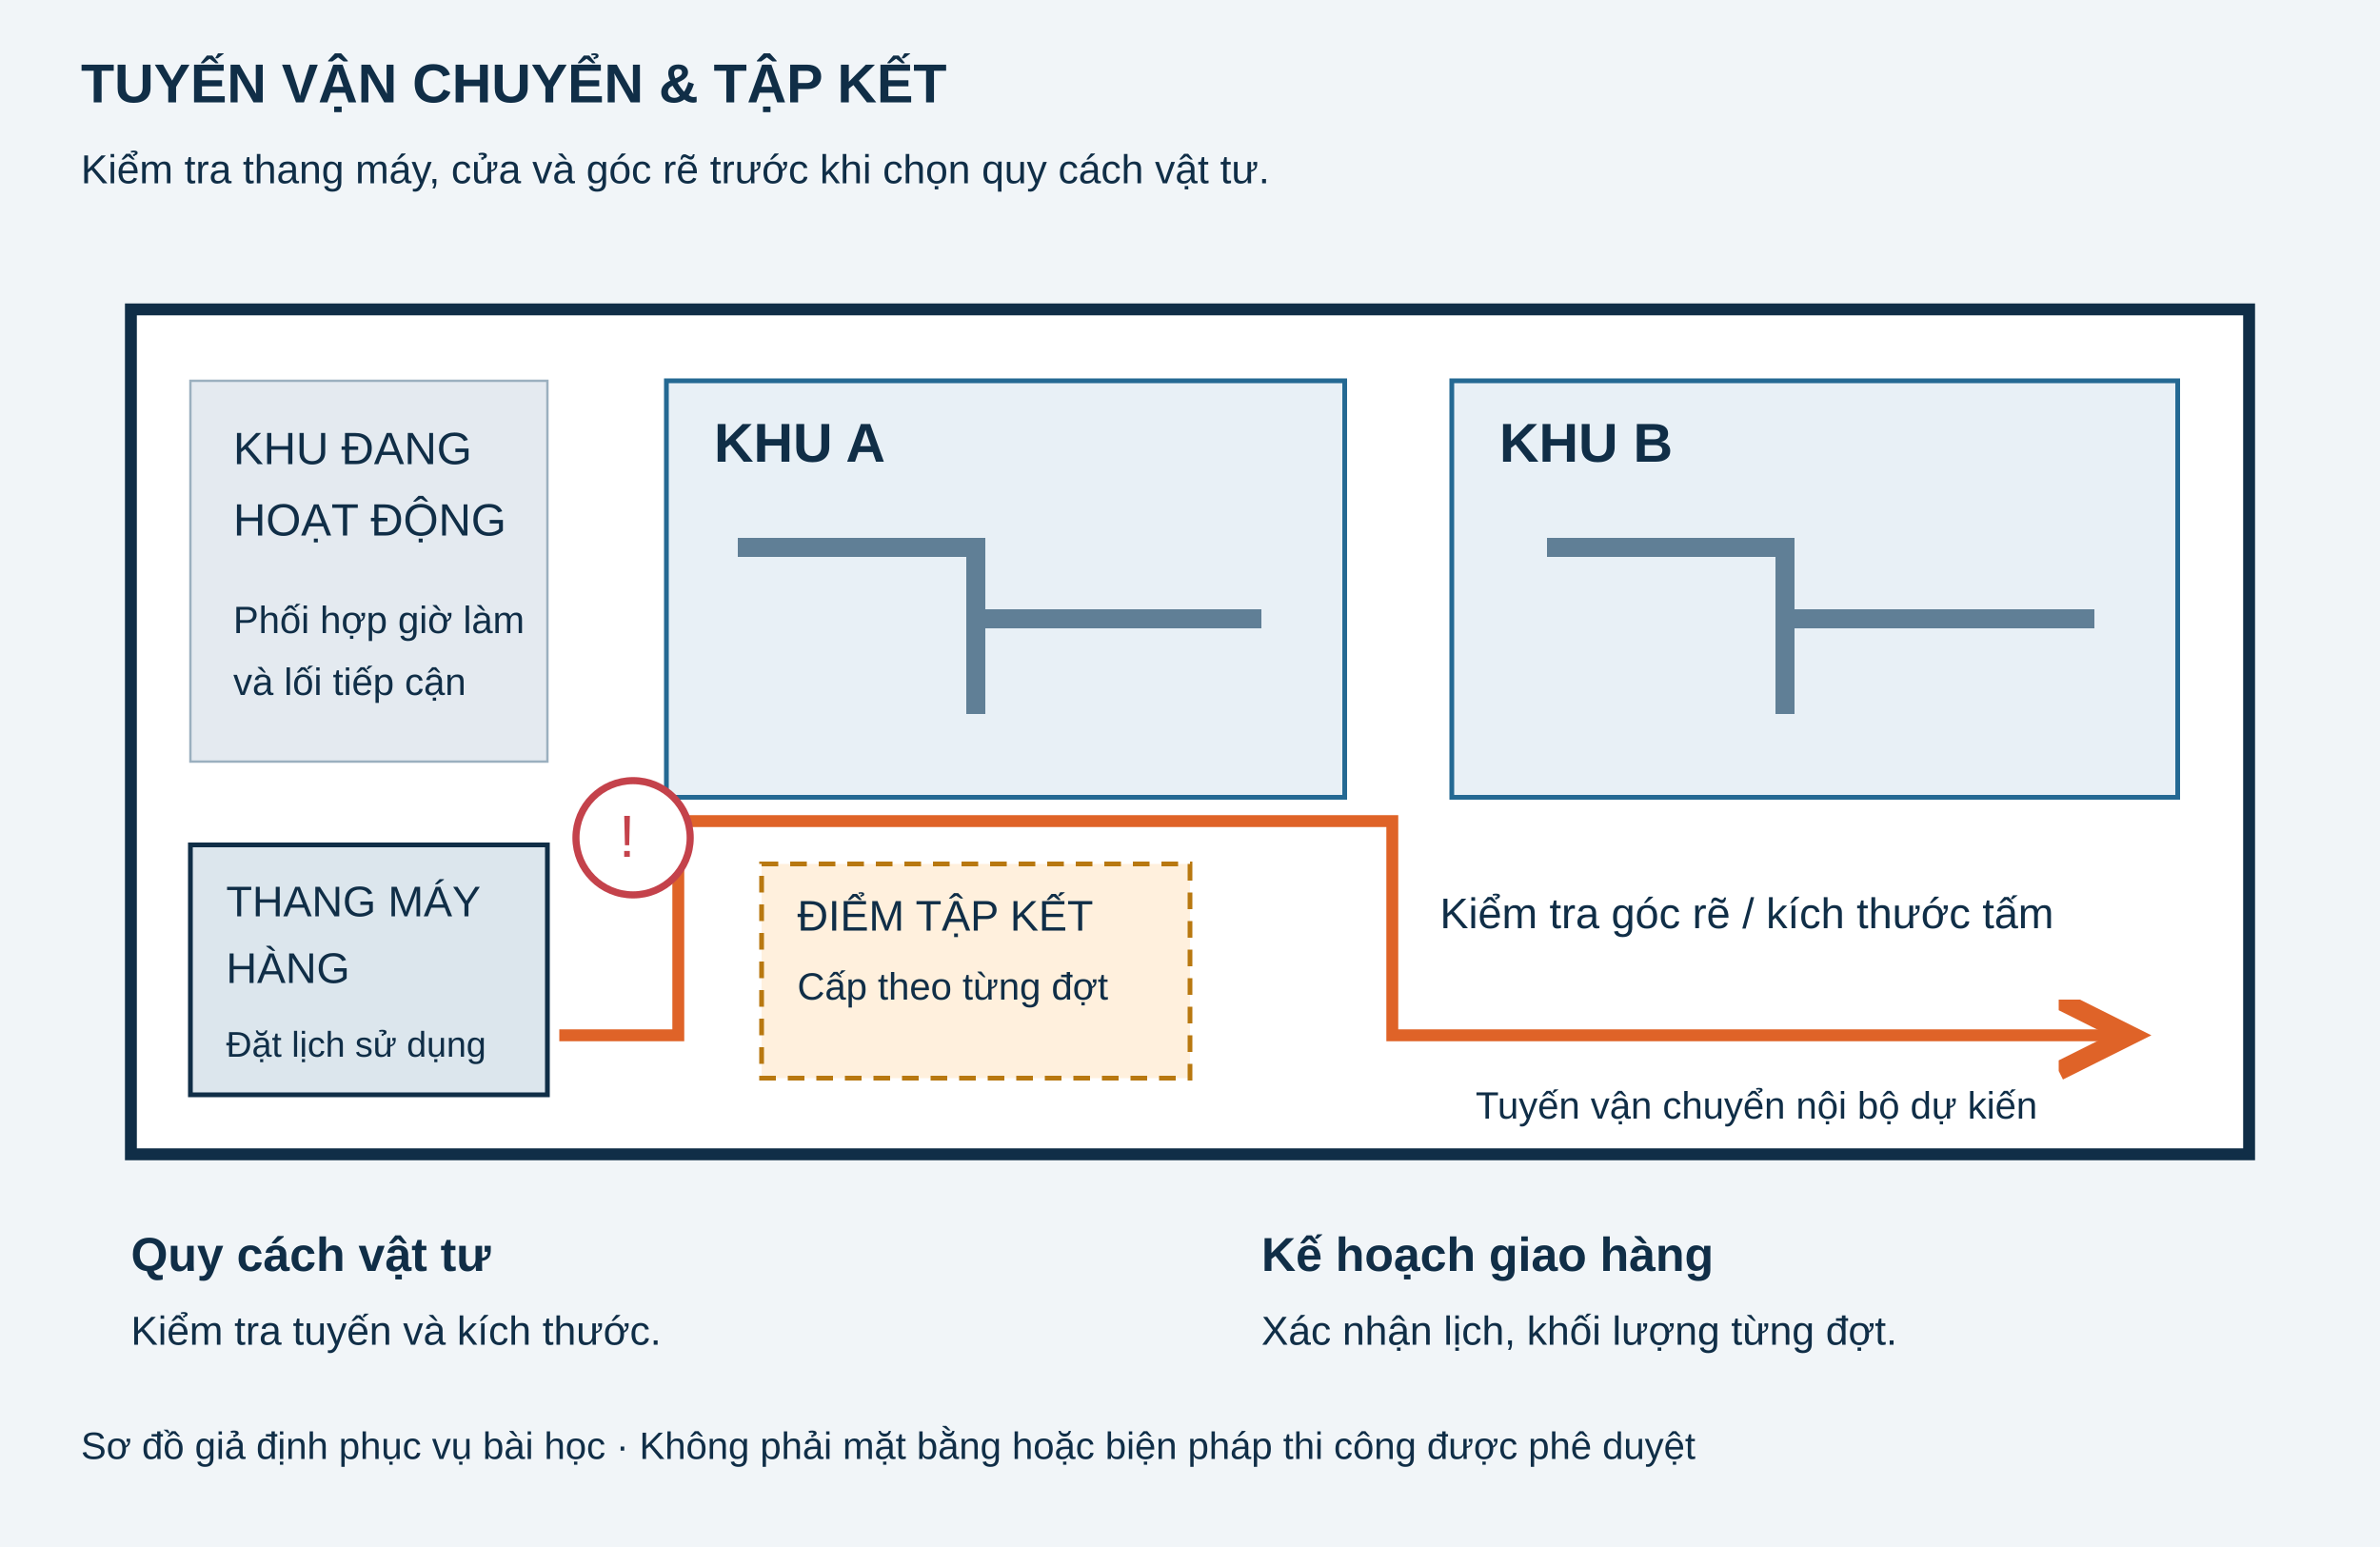
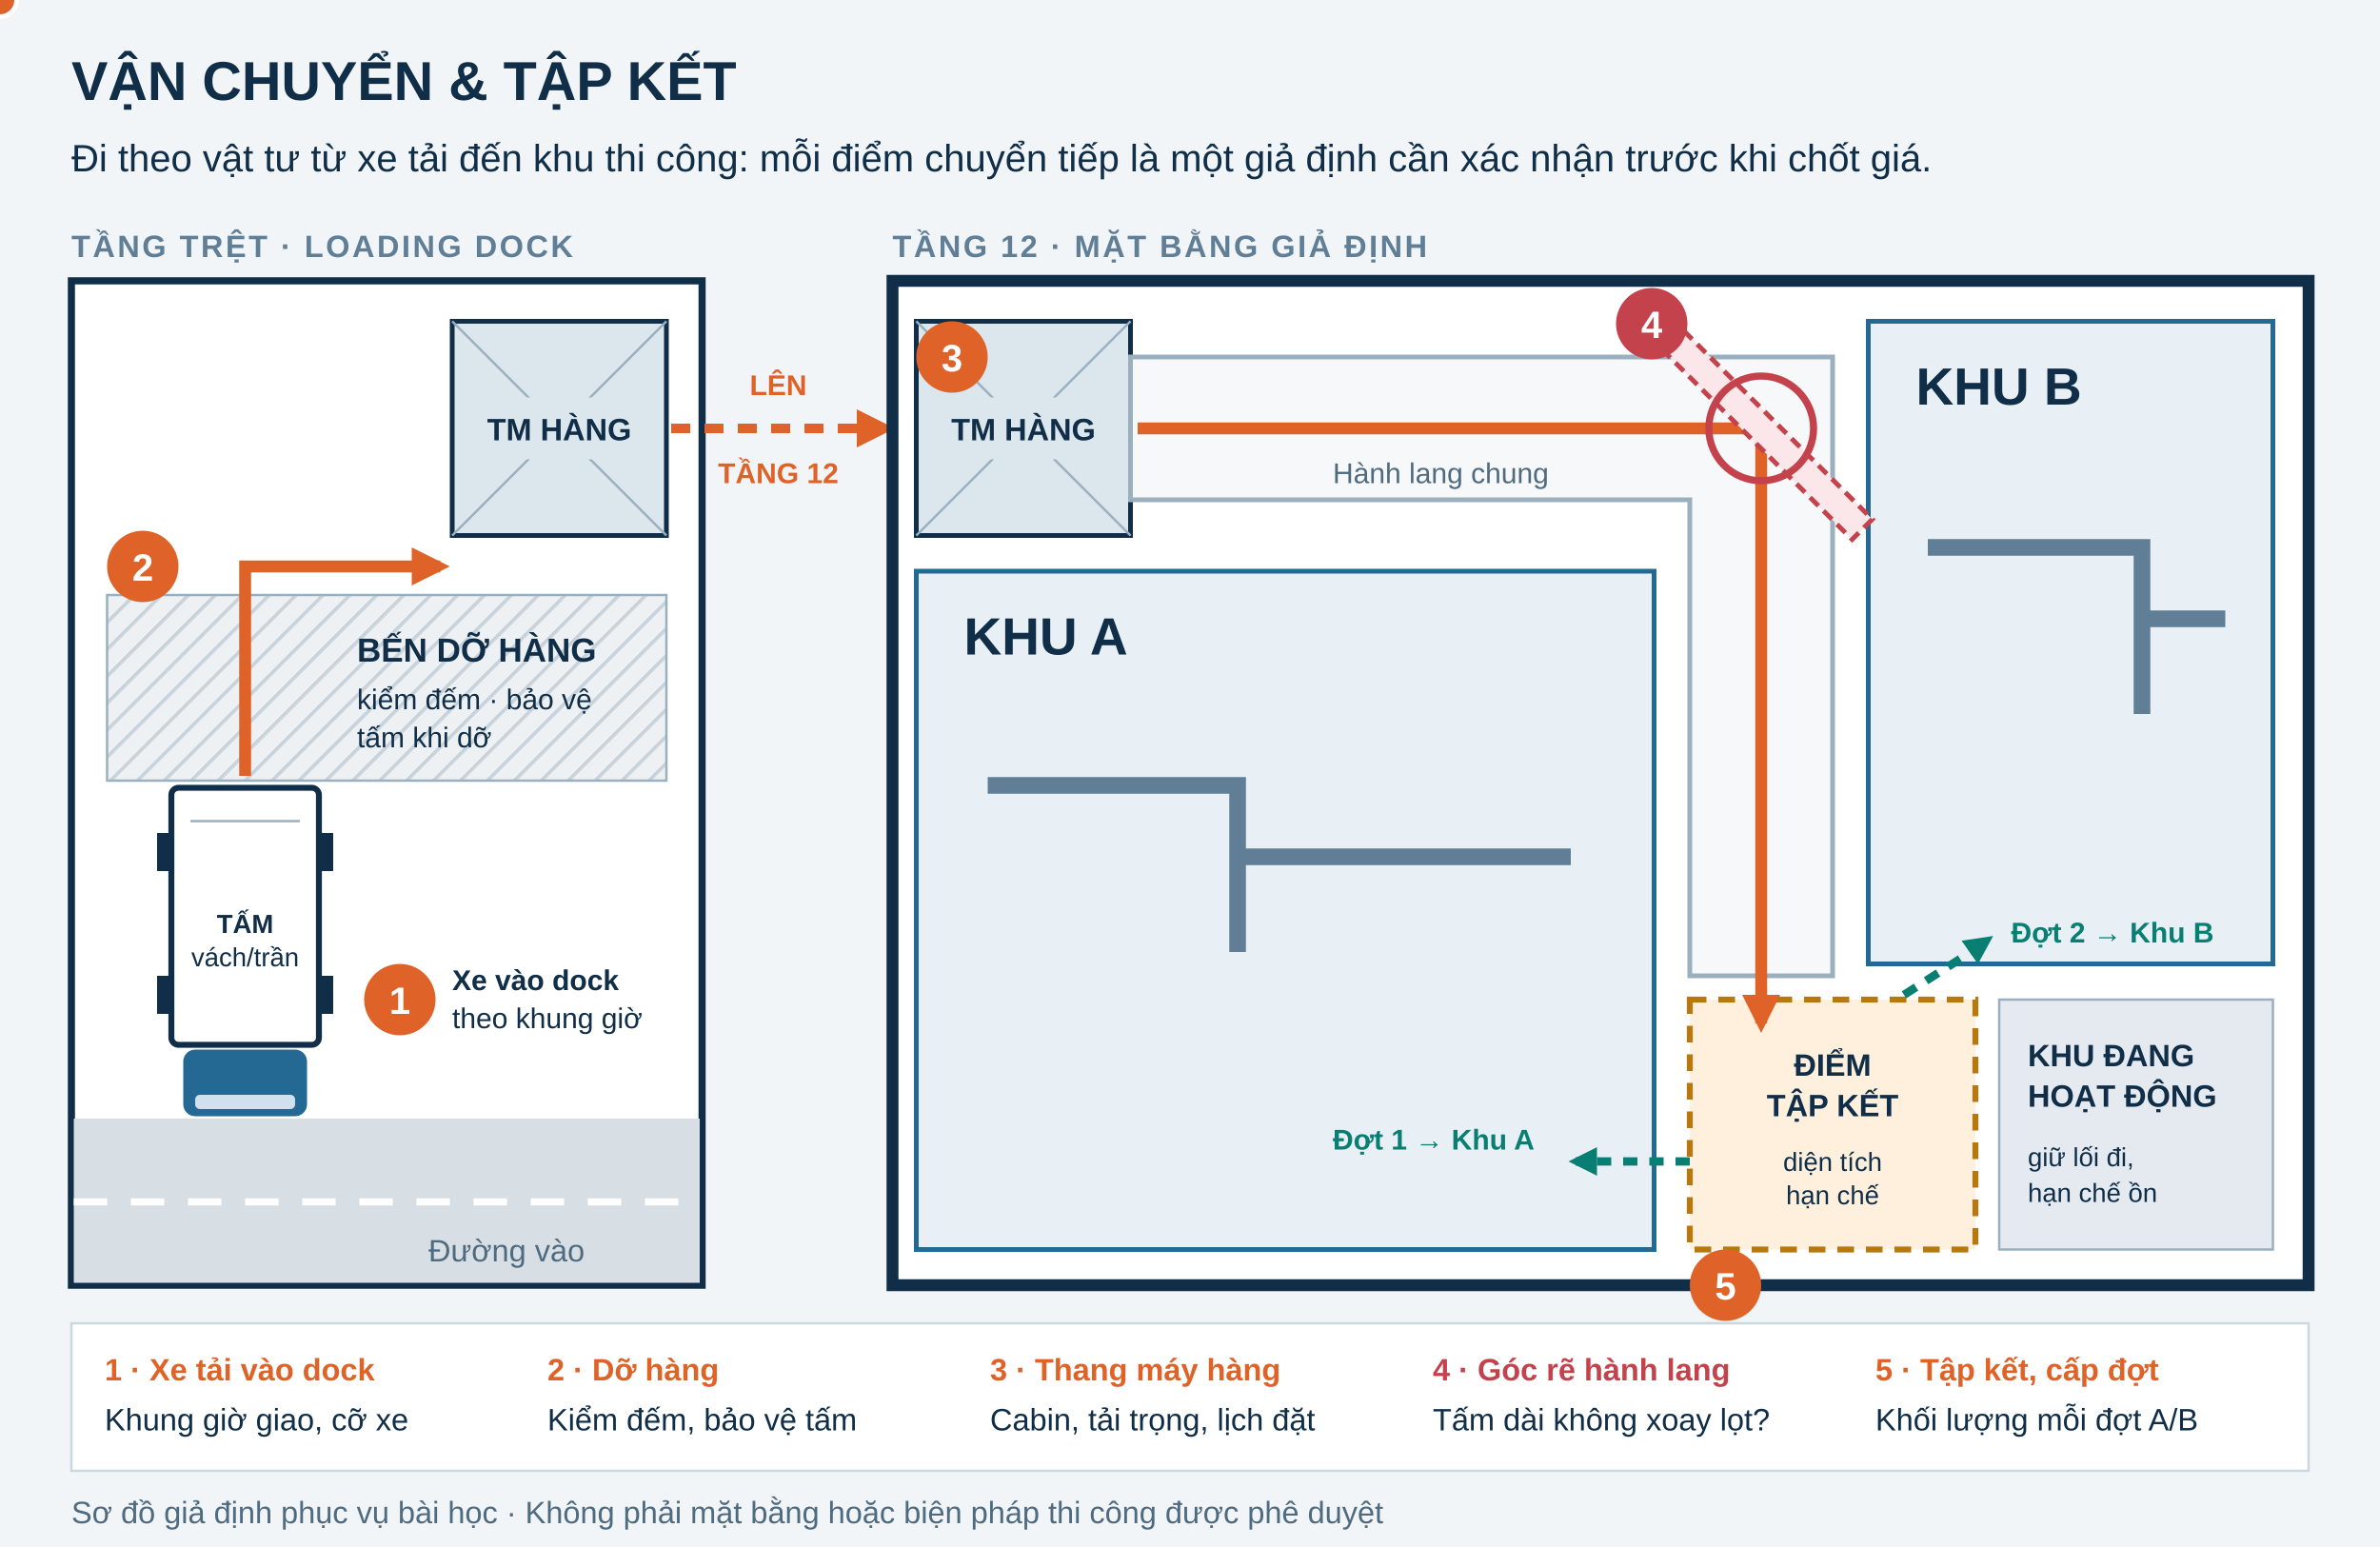
<svg xmlns="http://www.w3.org/2000/svg" viewBox="0 0 1000 650" role="img" aria-labelledby="title desc">
  <defs>
-     <marker id="arrow" markerWidth="8" markerHeight="8" refX="6" refY="3" orient="auto">
-       <path d="M0 0 L6 3 L0 6" fill="none" stroke="#df6328" stroke-width="1.6" />
+     <marker id="arw" markerUnits="userSpaceOnUse" markerWidth="18" markerHeight="16" refX="12" refY="8" orient="auto">
+       <path d="M0 0 L16 8 L0 16 Z" fill="#df6328" />
    </marker>
+     <marker id="arwT" markerUnits="userSpaceOnUse" markerWidth="14" markerHeight="12" refX="9" refY="6" orient="auto">
+       <path d="M0 0 L12 6 L0 12 Z" fill="#087f72" />
+     </marker>
+     <pattern id="hatch" width="8" height="8" patternUnits="userSpaceOnUse" patternTransform="rotate(45)">
+       <rect width="8" height="8" fill="#eef1f4" />
+       <line x1="0" y1="0" x2="0" y2="8" stroke="#c9d3db" stroke-width="3" />
+     </pattern>
  </defs>
  <rect width="1000" height="650" fill="#f1f5f8" />
  <g font-family="Arial,sans-serif" fill="#102e47">
-     <text x="34" y="43" font-size="23" font-weight="bold">TUYẾN VẬN CHUYỂN &amp; TẬP KẾT</text>
-     <text x="34" y="77" font-size="17">Kiểm tra thang máy, cửa và góc rẽ trước khi chọn quy cách vật tư.</text>
-     <rect x="55" y="130" width="890" height="355" fill="white" stroke="#102e47" stroke-width="5" />
-     <rect x="80" y="160" width="150" height="160" fill="#e4eaf0" stroke="#9bb0bf" />
-     <text x="98" y="195" font-size="19">KHU ĐANG</text>
-     <text x="98" y="225" font-size="19">HOẠT ĐỘNG</text>
-     <text x="98" y="266" font-size="16">Phối hợp giờ làm</text>
-     <text x="98" y="292" font-size="16">và lối tiếp cận</text>
-     <rect x="280" y="160" width="285" height="175" fill="#e8f0f6" stroke="#246993" stroke-width="2" />
-     <rect x="610" y="160" width="305" height="175" fill="#e8f0f6" stroke="#246993" stroke-width="2" />
-     <text x="300" y="194" font-size="23" font-weight="bold">KHU A</text>
-     <text x="630" y="194" font-size="23" font-weight="bold">KHU B</text>
-     <path d="M310 230 H410 V300 M410 260 H530 M650 230 H750 V300 M750 260 H880" fill="none" stroke="#607f96" stroke-width="8" />
-     <rect x="80" y="355" width="150" height="105" fill="#dce6ed" stroke="#102e47" stroke-width="2" />
-     <text x="95" y="385" font-size="18">THANG MÁY</text>
-     <text x="95" y="413" font-size="18">HÀNG</text>
-     <text x="95" y="444" font-size="15">Đặt lịch sử dụng</text>
-     <rect x="320" y="363" width="180" height="90" fill="#fff0dd" stroke="#b87810" stroke-width="2" stroke-dasharray="7 5" />
-     <text x="335" y="391" font-size="18">ĐIỂM TẬP KẾT</text>
-     <text x="335" y="420" font-size="16">Cấp theo từng đợt</text>
-     <path d="M235 435 H285 V345 H585 V435 H895" fill="none" stroke="#df6328" stroke-width="5" marker-end="url(#arrow)" />
-     <text x="620" y="470" font-size="16">Tuyến vận chuyển nội bộ dự kiến</text>
-     <circle cx="266" cy="352" r="24" fill="white" stroke="#c4424b" stroke-width="3" />
-     <text x="260" y="360" fill="#c4424b" font-size="25">!</text>
-     <text x="605" y="390" font-size="18">Kiểm tra góc rẽ / kích thước tấm</text>
-     <text x="55" y="534" font-size="20" font-weight="bold">Quy cách vật tư</text>
-     <text x="55" y="565" font-size="17">Kiểm tra tuyến và kích thước.</text>
-     <text x="530" y="534" font-size="20" font-weight="bold">Kế hoạch giao hàng</text>
-     <text x="530" y="565" font-size="17">Xác nhận lịch, khối lượng từng đợt.</text>
-     <text x="34" y="613" font-size="16">Sơ đồ giả định phục vụ bài học · Không phải mặt bằng hoặc biện pháp thi công được phê duyệt</text>
+     <text x="30" y="42" font-size="23" font-weight="bold">VẬN CHUYỂN &amp; TẬP KẾT</text>
+     <text x="30" y="72" font-size="16">Đi theo vật tư từ xe tải đến khu thi công: mỗi điểm chuyển tiếp là một giả định cần xác nhận trước khi chốt giá.</text>
+     <text x="30" y="108" font-size="13" font-weight="bold" fill="#607f96" letter-spacing="1">TẦNG TRỆT · LOADING DOCK</text>
+     <rect x="30" y="118" width="265" height="422" fill="white" stroke="#102e47" stroke-width="3" />
+     <rect x="31" y="470" width="263" height="69" fill="#d7dee4" />
+     <line x1="31" y1="505" x2="294" y2="505" stroke="white" stroke-width="3" stroke-dasharray="14 10" />
+     <text x="180" y="530" font-size="13" fill="#4f6b80">Đường vào</text>
+     <rect x="45" y="250" width="235" height="78" fill="url(#hatch)" stroke="#9bb0bf" />
+     <text x="150" y="278" font-size="14" font-weight="bold">BẾN DỠ HÀNG</text>
+     <text x="150" y="298" font-size="12">kiểm đếm · bảo vệ</text>
+     <text x="150" y="314" font-size="12">tấm khi dỡ</text>
+     <rect x="190" y="135" width="90" height="90" fill="#dce6ed" stroke="#102e47" stroke-width="2" />
+     <line x1="190" y1="135" x2="280" y2="225" stroke="#9bb0bf" />
+     <line x1="280" y1="135" x2="190" y2="225" stroke="#9bb0bf" />
+     <rect x="198" y="167" width="74" height="26" fill="#dce6ed" />
+     <text x="235" y="185" font-size="13" font-weight="bold" text-anchor="middle">TM HÀNG</text>
+     <g>
+       <animateTransform attributeName="transform" type="translate" values="0 62;0 62;0 0;0 0" keyTimes="0;0.15;0.6;1" dur="6s" repeatCount="indefinite" />
+       <rect x="72" y="331" width="62" height="108" rx="3" fill="white" stroke="#102e47" stroke-width="2.5" />
+       <line x1="80" y1="345" x2="126" y2="345" stroke="#9bb0bf" />
+       <text x="103" y="392" font-size="11" text-anchor="middle" font-weight="bold">TẤM</text>
+       <text x="103" y="406" font-size="11" text-anchor="middle">vách/trần</text>
+       <rect x="77" y="441" width="52" height="28" rx="5" fill="#246993" />
+       <rect x="82" y="460" width="42" height="6" rx="2" fill="#cfe1ee" />
+       <rect x="66" y="350" width="6" height="16" fill="#102e47" />
+       <rect x="134" y="350" width="6" height="16" fill="#102e47" />
+       <rect x="66" y="410" width="6" height="16" fill="#102e47" />
+       <rect x="134" y="410" width="6" height="16" fill="#102e47" />
+     </g>
+     <path d="M103 326 V238 H185" fill="none" stroke="#df6328" stroke-width="5" marker-end="url(#arw)" />
+     <circle cx="168" cy="420" r="15" fill="#df6328" />
+     <text x="168" y="426" font-size="16" font-weight="bold" fill="white" text-anchor="middle">1</text>
+     <text x="190" y="416" font-size="12" font-weight="bold">Xe vào dock</text>
+     <text x="190" y="432" font-size="12">theo khung giờ</text>
+     <circle cx="60" cy="238" r="15" fill="#df6328" />
+     <text x="60" y="244" font-size="16" font-weight="bold" fill="white" text-anchor="middle">2</text>
+     <path d="M282 180 H372" fill="none" stroke="#df6328" stroke-width="4" stroke-dasharray="8 6" marker-end="url(#arw)" />
+     <text x="327" y="166" font-size="12" font-weight="bold" fill="#df6328" text-anchor="middle">LÊN</text>
+     <text x="327" y="203" font-size="12" font-weight="bold" fill="#df6328" text-anchor="middle">TẦNG 12</text>
+     <text x="375" y="108" font-size="13" font-weight="bold" fill="#607f96" letter-spacing="1">TẦNG 12 · MẶT BẰNG GIẢ ĐỊNH</text>
+     <rect x="375" y="118" width="595" height="422" fill="white" stroke="#102e47" stroke-width="5" />
+     <rect x="385" y="135" width="90" height="90" fill="#dce6ed" stroke="#102e47" stroke-width="2" />
+     <line x1="385" y1="135" x2="475" y2="225" stroke="#9bb0bf" />
+     <line x1="475" y1="135" x2="385" y2="225" stroke="#9bb0bf" />
+     <rect x="393" y="167" width="74" height="26" fill="#dce6ed" />
+     <text x="430" y="185" font-size="13" font-weight="bold" text-anchor="middle">TM HÀNG</text>
+     <path d="M475 150 H770 V410 H710 V210 H475 Z" fill="#f6f8fa" stroke="#9bb0bf" stroke-width="2" />
+     <text x="560" y="203" font-size="12" fill="#4f6b80">Hành lang chung</text>
+     <rect x="385" y="240" width="310" height="285" fill="#e8f0f6" stroke="#246993" stroke-width="2" />
+     <text x="405" y="275" font-size="22" font-weight="bold">KHU A</text>
+     <path d="M415 330 H520 V400 M520 360 H660" fill="none" stroke="#607f96" stroke-width="7" />
+     <rect x="785" y="135" width="170" height="270" fill="#e8f0f6" stroke="#246993" stroke-width="2" />
+     <text x="805" y="170" font-size="22" font-weight="bold">KHU B</text>
+     <path d="M810 230 H900 V300 M900 260 H935" fill="none" stroke="#607f96" stroke-width="7" />
+     <rect x="840" y="420" width="115" height="105" fill="#e4eaf0" stroke="#9bb0bf" />
+     <text x="852" y="448" font-size="13" font-weight="bold">KHU ĐANG</text>
+     <text x="852" y="465" font-size="13" font-weight="bold">HOẠT ĐỘNG</text>
+     <text x="852" y="490" font-size="11">giữ lối đi,</text>
+     <text x="852" y="505" font-size="11">hạn chế ồn</text>
+     <rect x="710" y="420" width="120" height="105" fill="#fff0dd" stroke="#b87810" stroke-width="2.5" stroke-dasharray="7 5" />
+     <text x="770" y="452" font-size="13" font-weight="bold" text-anchor="middle">ĐIỂM</text>
+     <text x="770" y="469" font-size="13" font-weight="bold" text-anchor="middle">TẬP KẾT</text>
+     <text x="770" y="492" font-size="11" text-anchor="middle">diện tích</text>
+     <text x="770" y="506" font-size="11" text-anchor="middle">hạn chế</text>
+     <path d="M478 180 H740 V430" fill="none" stroke="#df6328" stroke-width="5" marker-end="url(#arw)" />
+     <circle r="7" fill="#df6328" stroke="white" stroke-width="2">
+       <animateMotion dur="5s" repeatCount="indefinite" path="M478 180 H740 V430" />
+     </circle>
+     <rect x="680" y="174" width="120" height="12" fill="#fbe7e9" stroke="#c4424b" stroke-width="2" stroke-dasharray="5 3" transform="rotate(45 740 180)" />
+     <circle cx="740" cy="180" r="22" fill="none" stroke="#c4424b" stroke-width="3" />
+     <path d="M710 488 H662" fill="none" stroke="#087f72" stroke-width="3.5" stroke-dasharray="6 5" marker-end="url(#arwT)" />
+     <text x="560" y="483" font-size="12" font-weight="bold" fill="#087f72">Đợt 1 → Khu A</text>
+     <path d="M800 418 L825 402 L835 395" fill="none" stroke="#087f72" stroke-width="3.5" stroke-dasharray="6 5" marker-end="url(#arwT)" />
+     <text x="845" y="396" font-size="12" font-weight="bold" fill="#087f72">Đợt 2 → Khu B</text>
+     <circle cx="400" cy="150" r="15" fill="#df6328" />
+     <text x="400" y="156" font-size="16" font-weight="bold" fill="white" text-anchor="middle">3</text>
+     <circle cx="694" cy="136" r="15" fill="#c4424b" />
+     <text x="694" y="142" font-size="16" font-weight="bold" fill="white" text-anchor="middle">4</text>
+     <circle cx="725" cy="540" r="15" fill="#df6328" />
+     <text x="725" y="546" font-size="16" font-weight="bold" fill="white" text-anchor="middle">5</text>
+     <g font-size="13">
+       <rect x="30" y="556" width="940" height="62" fill="white" stroke="#ccd8df" />
+       <text x="44" y="580" font-weight="bold" fill="#df6328">1 · Xe tải vào dock</text>
+       <text x="44" y="601">Khung giờ giao, cỡ xe</text>
+       <text x="230" y="580" font-weight="bold" fill="#df6328">2 · Dỡ hàng</text>
+       <text x="230" y="601">Kiểm đếm, bảo vệ tấm</text>
+       <text x="416" y="580" font-weight="bold" fill="#df6328">3 · Thang máy hàng</text>
+       <text x="416" y="601">Cabin, tải trọng, lịch đặt</text>
+       <text x="602" y="580" font-weight="bold" fill="#c4424b">4 · Góc rẽ hành lang</text>
+       <text x="602" y="601">Tấm dài không xoay lọt?</text>
+       <text x="788" y="580" font-weight="bold" fill="#df6328">5 · Tập kết, cấp đợt</text>
+       <text x="788" y="601">Khối lượng mỗi đợt A/B</text>
+     </g>
+     <text x="30" y="640" font-size="13" fill="#4f6b80">Sơ đồ giả định phục vụ bài học · Không phải mặt bằng hoặc biện pháp thi công được phê duyệt</text>
  </g>
</svg>
